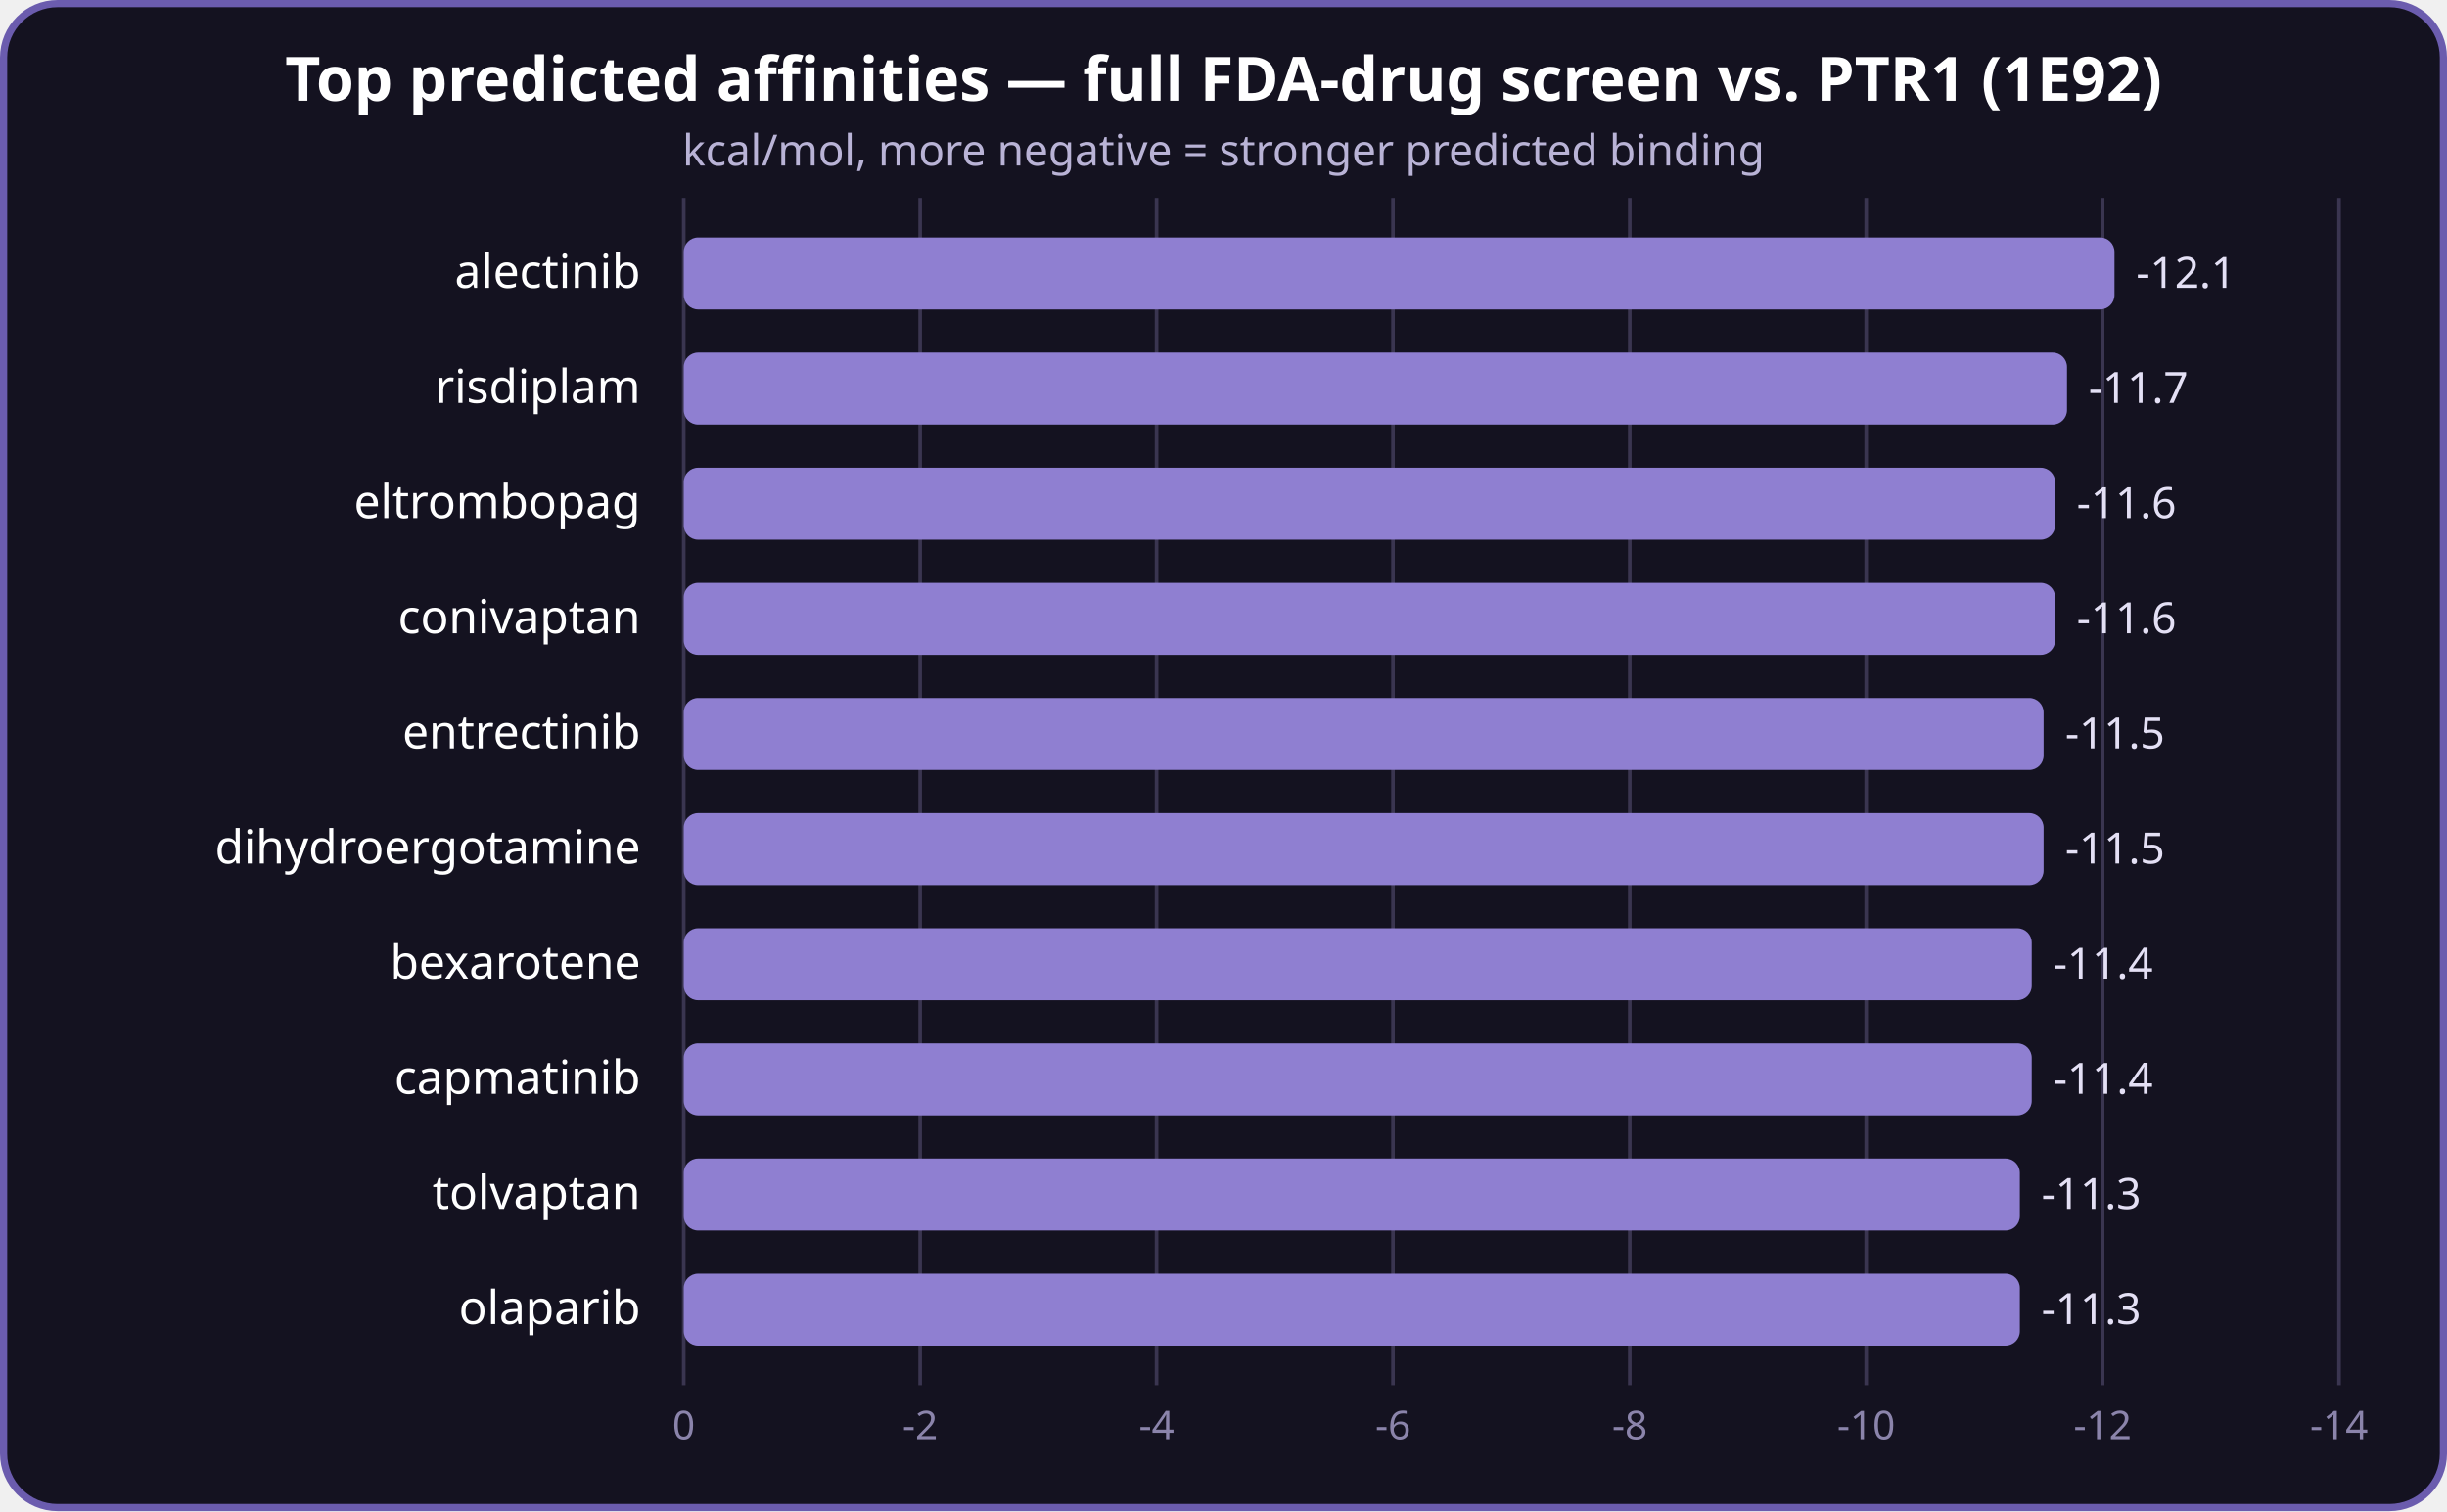
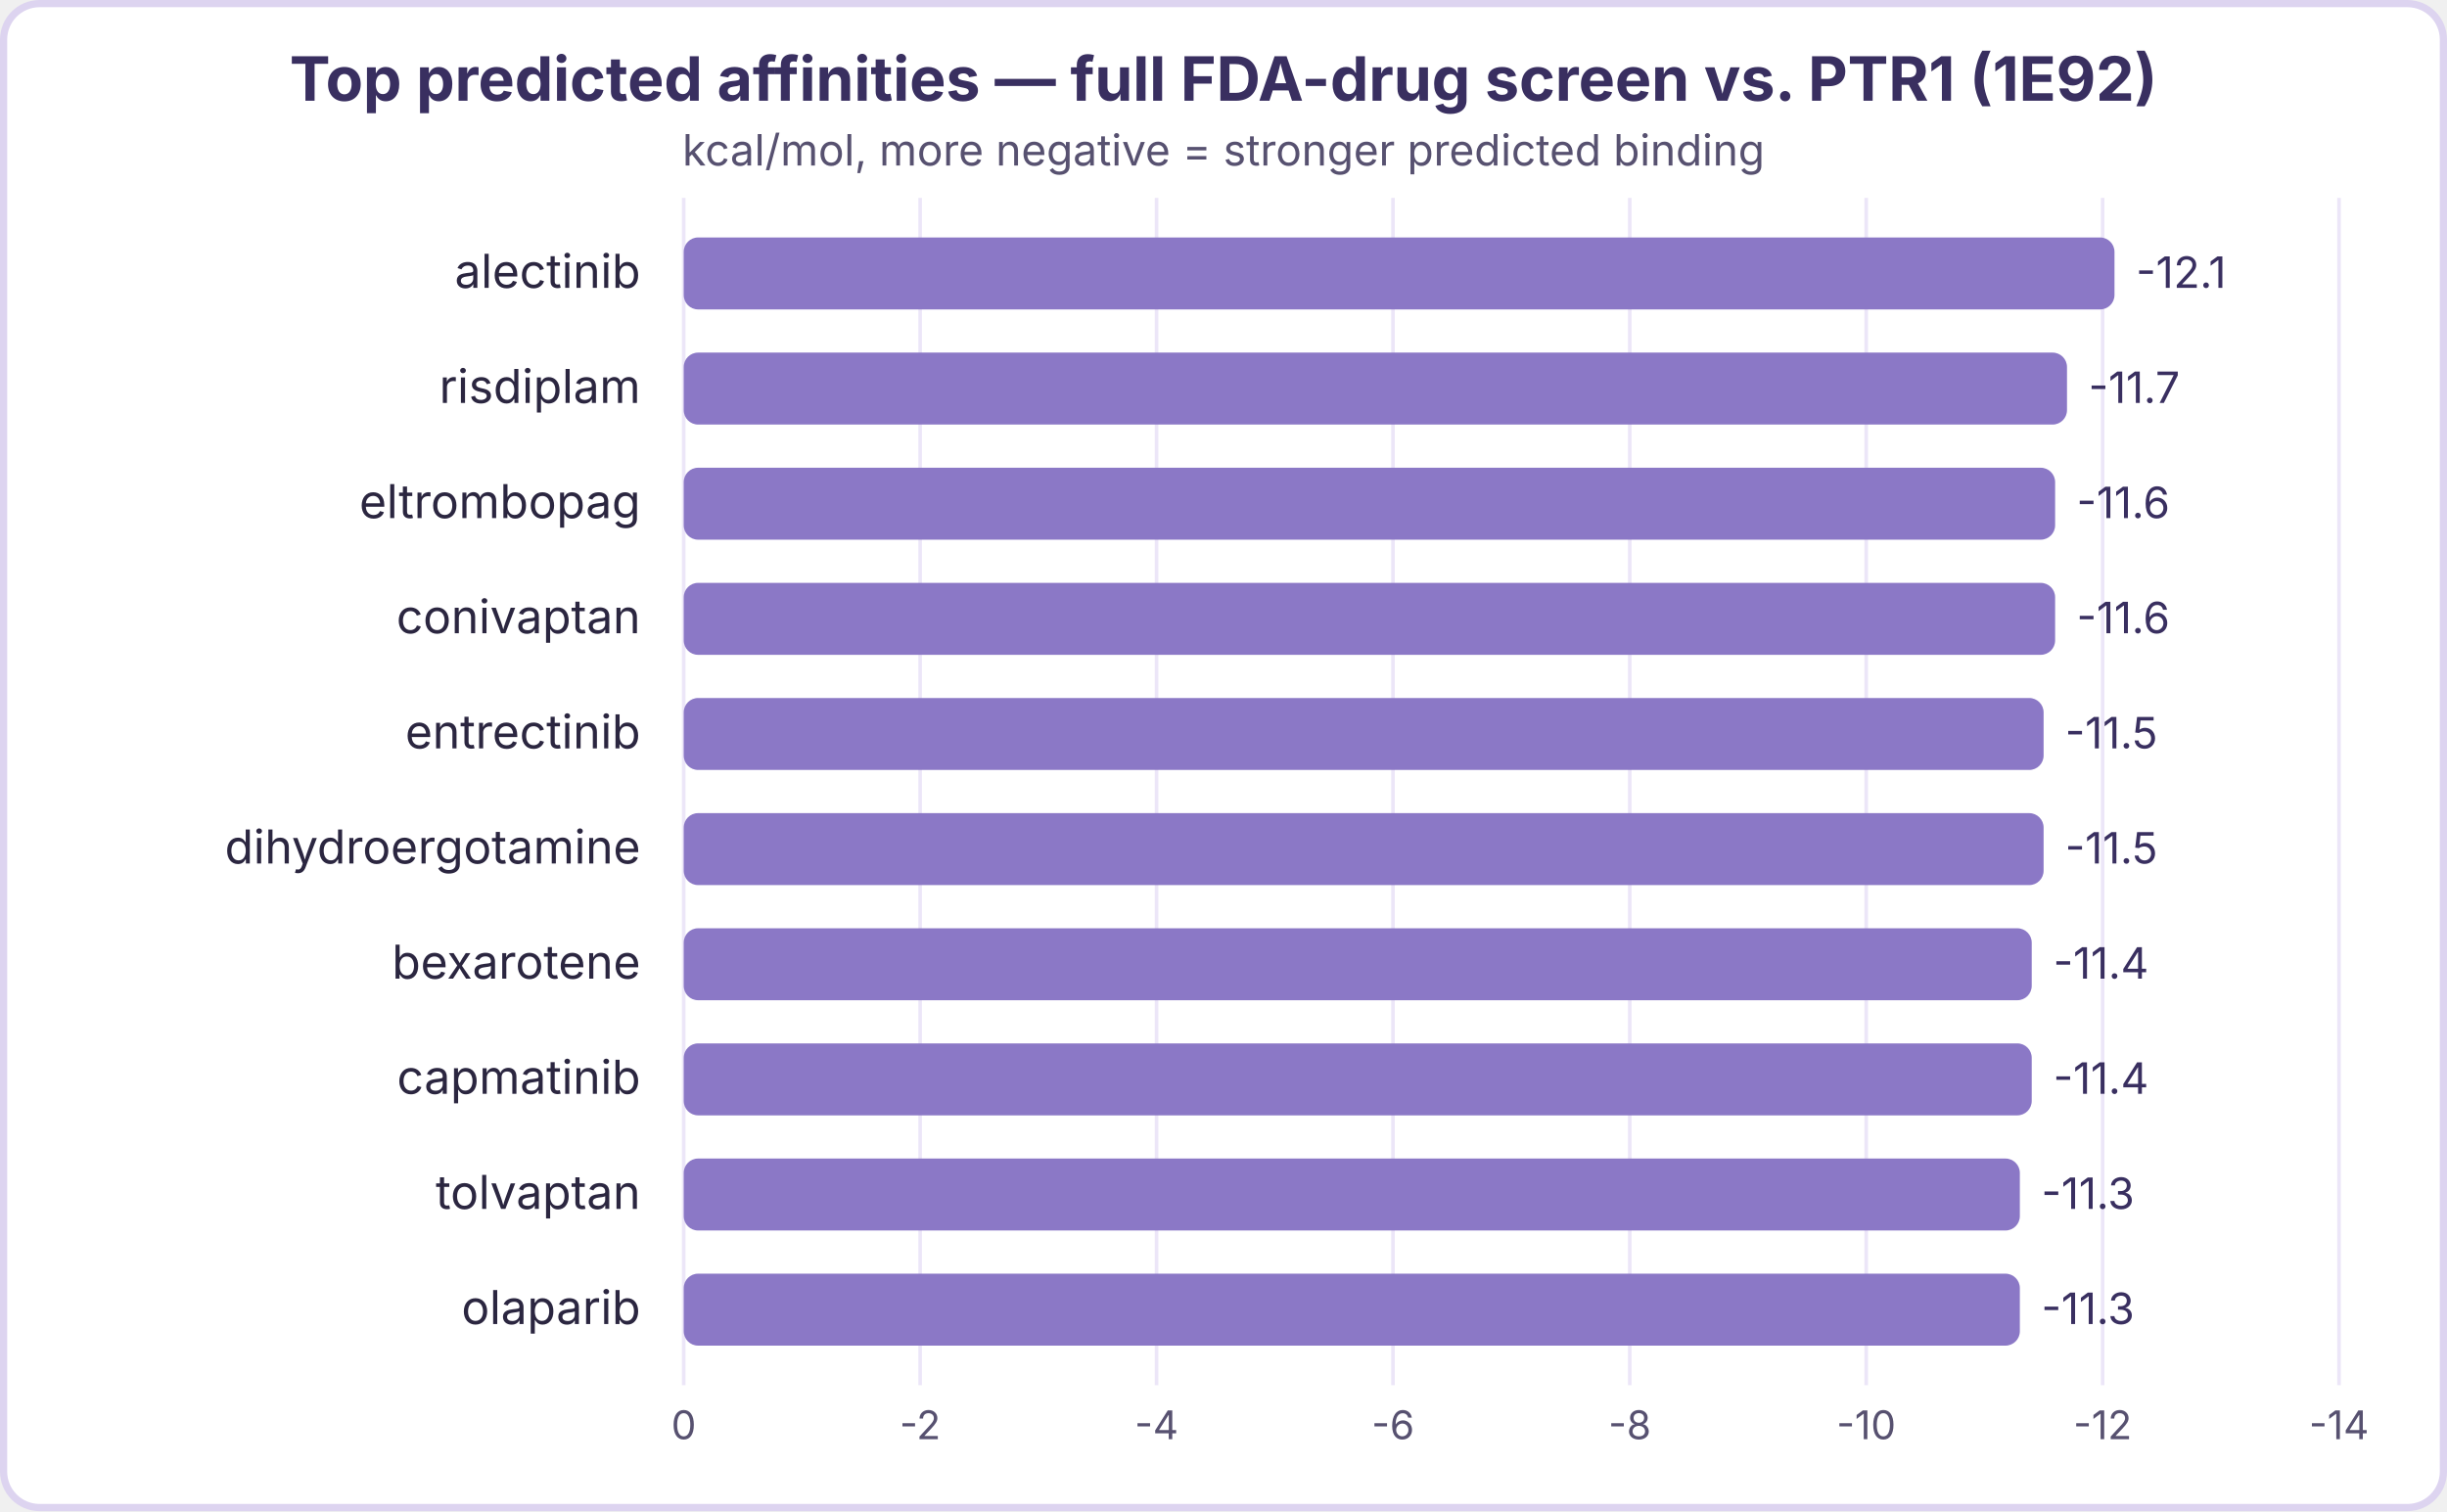
- <svg xmlns="http://www.w3.org/2000/svg" width="680" height="420" viewBox="0 0 680 420" font-family="Verdana, Geneva, Tahoma, sans-serif">
-   <rect x="1" y="1" width="678" height="418" rx="15" ry="15" fill="#141220" stroke="#6b5cae" stroke-width="2" />
-   <text x="340.0" y="28" text-anchor="middle" fill="#ffffff" font-size="17" font-weight="bold">Top predicted affinities — full FDA-drug screen vs. PTR1 (1E92)</text>
-   <text x="340.0" y="46" text-anchor="middle" fill="#b9b3d6" font-size="12">kcal/mol, more negative = stronger predicted binding</text>
-   <line x1="190.0" y1="55" x2="190.0" y2="385" stroke="#3a3550" stroke-width="1" />
-   <text x="190.0" y="400" text-anchor="middle" fill="#8b84ab" font-size="11">0</text>
-   <line x1="255.7" y1="55" x2="255.7" y2="385" stroke="#3a3550" stroke-width="1" />
-   <text x="255.7" y="400" text-anchor="middle" fill="#8b84ab" font-size="11">-2</text>
-   <line x1="321.4" y1="55" x2="321.4" y2="385" stroke="#3a3550" stroke-width="1" />
-   <text x="321.4" y="400" text-anchor="middle" fill="#8b84ab" font-size="11">-4</text>
-   <line x1="387.1" y1="55" x2="387.1" y2="385" stroke="#3a3550" stroke-width="1" />
-   <text x="387.1" y="400" text-anchor="middle" fill="#8b84ab" font-size="11">-6</text>
-   <line x1="452.9" y1="55" x2="452.9" y2="385" stroke="#3a3550" stroke-width="1" />
-   <text x="452.9" y="400" text-anchor="middle" fill="#8b84ab" font-size="11">-8</text>
-   <line x1="518.6" y1="55" x2="518.6" y2="385" stroke="#3a3550" stroke-width="1" />
-   <text x="518.6" y="400" text-anchor="middle" fill="#8b84ab" font-size="11">-10</text>
-   <line x1="584.3" y1="55" x2="584.3" y2="385" stroke="#3a3550" stroke-width="1" />
-   <text x="584.3" y="400" text-anchor="middle" fill="#8b84ab" font-size="11">-12</text>
-   <line x1="650.0" y1="55" x2="650.0" y2="385" stroke="#3a3550" stroke-width="1" />
-   <text x="650.0" y="400" text-anchor="middle" fill="#8b84ab" font-size="11">-14</text>
-   <text x="178" y="80.0" text-anchor="end" fill="#ffffff" font-size="13">alectinib</text>
-   <rect x="190" y="66" width="397.6" height="20" rx="4" ry="4" fill="#8f7fd1" />
-   <text x="593.6" y="80.0" fill="#e4e0f5" font-size="12">-12.1</text>
-   <text x="178" y="112.0" text-anchor="end" fill="#ffffff" font-size="13">risdiplam</text>
-   <rect x="190" y="98" width="384.4" height="20" rx="4" ry="4" fill="#8f7fd1" />
-   <text x="580.4" y="112.0" fill="#e4e0f5" font-size="12">-11.7</text>
-   <text x="178" y="144.0" text-anchor="end" fill="#ffffff" font-size="13">eltrombopag</text>
-   <rect x="190" y="130" width="381.1" height="20" rx="4" ry="4" fill="#8f7fd1" />
-   <text x="577.1" y="144.0" fill="#e4e0f5" font-size="12">-11.6</text>
-   <text x="178" y="176.0" text-anchor="end" fill="#ffffff" font-size="13">conivaptan</text>
-   <rect x="190" y="162" width="381.1" height="20" rx="4" ry="4" fill="#8f7fd1" />
-   <text x="577.1" y="176.0" fill="#e4e0f5" font-size="12">-11.6</text>
-   <text x="178" y="208.0" text-anchor="end" fill="#ffffff" font-size="13">entrectinib</text>
-   <rect x="190" y="194" width="377.9" height="20" rx="4" ry="4" fill="#8f7fd1" />
-   <text x="573.9" y="208.0" fill="#e4e0f5" font-size="12">-11.5</text>
-   <text x="178" y="240.0" text-anchor="end" fill="#ffffff" font-size="13">dihydroergotamine</text>
-   <rect x="190" y="226" width="377.9" height="20" rx="4" ry="4" fill="#8f7fd1" />
-   <text x="573.9" y="240.0" fill="#e4e0f5" font-size="12">-11.5</text>
-   <text x="178" y="272.0" text-anchor="end" fill="#ffffff" font-size="13">bexarotene</text>
-   <rect x="190" y="258" width="374.6" height="20" rx="4" ry="4" fill="#8f7fd1" />
-   <text x="570.6" y="272.0" fill="#e4e0f5" font-size="12">-11.4</text>
-   <text x="178" y="304.0" text-anchor="end" fill="#ffffff" font-size="13">capmatinib</text>
-   <rect x="190" y="290" width="374.6" height="20" rx="4" ry="4" fill="#8f7fd1" />
-   <text x="570.6" y="304.0" fill="#e4e0f5" font-size="12">-11.4</text>
-   <text x="178" y="336.0" text-anchor="end" fill="#ffffff" font-size="13">tolvaptan</text>
-   <rect x="190" y="322" width="371.3" height="20" rx="4" ry="4" fill="#8f7fd1" />
-   <text x="567.3" y="336.0" fill="#e4e0f5" font-size="12">-11.3</text>
-   <text x="178" y="368.0" text-anchor="end" fill="#ffffff" font-size="13">olaparib</text>
-   <rect x="190" y="354" width="371.3" height="20" rx="4" ry="4" fill="#8f7fd1" />
-   <text x="567.3" y="368.0" fill="#e4e0f5" font-size="12">-11.3</text>
+ <svg xmlns="http://www.w3.org/2000/svg" width="680" height="420" viewBox="0 0 680 420" font-family="Inter, system-ui, Segoe UI, Roboto, Arial, sans-serif">
+   <rect x="1" y="1" width="678" height="418" rx="10" ry="10" fill="#ffffff" stroke="#ddd4f0" stroke-width="2" />
+   <text x="340.0" y="28" text-anchor="middle" fill="#392f60" font-size="17" font-weight="bold">Top predicted affinities — full FDA-drug screen vs. PTR1 (1E92)</text>
+   <text x="340.0" y="46" text-anchor="middle" fill="#575170" font-size="12">kcal/mol, more negative = stronger predicted binding</text>
+   <line x1="190.0" y1="55" x2="190.0" y2="385" stroke="#ece6f8" stroke-width="1" />
+   <text x="190.0" y="400" text-anchor="middle" fill="#575170" font-size="11">0</text>
+   <line x1="255.7" y1="55" x2="255.7" y2="385" stroke="#ece6f8" stroke-width="1" />
+   <text x="255.7" y="400" text-anchor="middle" fill="#575170" font-size="11">-2</text>
+   <line x1="321.4" y1="55" x2="321.4" y2="385" stroke="#ece6f8" stroke-width="1" />
+   <text x="321.4" y="400" text-anchor="middle" fill="#575170" font-size="11">-4</text>
+   <line x1="387.1" y1="55" x2="387.1" y2="385" stroke="#ece6f8" stroke-width="1" />
+   <text x="387.1" y="400" text-anchor="middle" fill="#575170" font-size="11">-6</text>
+   <line x1="452.9" y1="55" x2="452.9" y2="385" stroke="#ece6f8" stroke-width="1" />
+   <text x="452.9" y="400" text-anchor="middle" fill="#575170" font-size="11">-8</text>
+   <line x1="518.6" y1="55" x2="518.6" y2="385" stroke="#ece6f8" stroke-width="1" />
+   <text x="518.6" y="400" text-anchor="middle" fill="#575170" font-size="11">-10</text>
+   <line x1="584.3" y1="55" x2="584.3" y2="385" stroke="#ece6f8" stroke-width="1" />
+   <text x="584.3" y="400" text-anchor="middle" fill="#575170" font-size="11">-12</text>
+   <line x1="650.0" y1="55" x2="650.0" y2="385" stroke="#ece6f8" stroke-width="1" />
+   <text x="650.0" y="400" text-anchor="middle" fill="#575170" font-size="11">-14</text>
+   <text x="178" y="80.0" text-anchor="end" fill="#2b2640" font-size="13">alectinib</text>
+   <rect x="190" y="66" width="397.6" height="20" rx="4" ry="4" fill="#8b78c6" />
+   <text x="593.6" y="80.0" fill="#392f60" font-size="12">-12.1</text>
+   <text x="178" y="112.0" text-anchor="end" fill="#2b2640" font-size="13">risdiplam</text>
+   <rect x="190" y="98" width="384.4" height="20" rx="4" ry="4" fill="#8b78c6" />
+   <text x="580.4" y="112.0" fill="#392f60" font-size="12">-11.7</text>
+   <text x="178" y="144.0" text-anchor="end" fill="#2b2640" font-size="13">eltrombopag</text>
+   <rect x="190" y="130" width="381.1" height="20" rx="4" ry="4" fill="#8b78c6" />
+   <text x="577.1" y="144.0" fill="#392f60" font-size="12">-11.6</text>
+   <text x="178" y="176.0" text-anchor="end" fill="#2b2640" font-size="13">conivaptan</text>
+   <rect x="190" y="162" width="381.1" height="20" rx="4" ry="4" fill="#8b78c6" />
+   <text x="577.1" y="176.0" fill="#392f60" font-size="12">-11.6</text>
+   <text x="178" y="208.0" text-anchor="end" fill="#2b2640" font-size="13">entrectinib</text>
+   <rect x="190" y="194" width="377.9" height="20" rx="4" ry="4" fill="#8b78c6" />
+   <text x="573.9" y="208.0" fill="#392f60" font-size="12">-11.5</text>
+   <text x="178" y="240.0" text-anchor="end" fill="#2b2640" font-size="13">dihydroergotamine</text>
+   <rect x="190" y="226" width="377.9" height="20" rx="4" ry="4" fill="#8b78c6" />
+   <text x="573.9" y="240.0" fill="#392f60" font-size="12">-11.5</text>
+   <text x="178" y="272.0" text-anchor="end" fill="#2b2640" font-size="13">bexarotene</text>
+   <rect x="190" y="258" width="374.6" height="20" rx="4" ry="4" fill="#8b78c6" />
+   <text x="570.6" y="272.0" fill="#392f60" font-size="12">-11.4</text>
+   <text x="178" y="304.0" text-anchor="end" fill="#2b2640" font-size="13">capmatinib</text>
+   <rect x="190" y="290" width="374.6" height="20" rx="4" ry="4" fill="#8b78c6" />
+   <text x="570.6" y="304.0" fill="#392f60" font-size="12">-11.4</text>
+   <text x="178" y="336.0" text-anchor="end" fill="#2b2640" font-size="13">tolvaptan</text>
+   <rect x="190" y="322" width="371.3" height="20" rx="4" ry="4" fill="#8b78c6" />
+   <text x="567.3" y="336.0" fill="#392f60" font-size="12">-11.3</text>
+   <text x="178" y="368.0" text-anchor="end" fill="#2b2640" font-size="13">olaparib</text>
+   <rect x="190" y="354" width="371.3" height="20" rx="4" ry="4" fill="#8b78c6" />
+   <text x="567.3" y="368.0" fill="#392f60" font-size="12">-11.3</text>
</svg>
